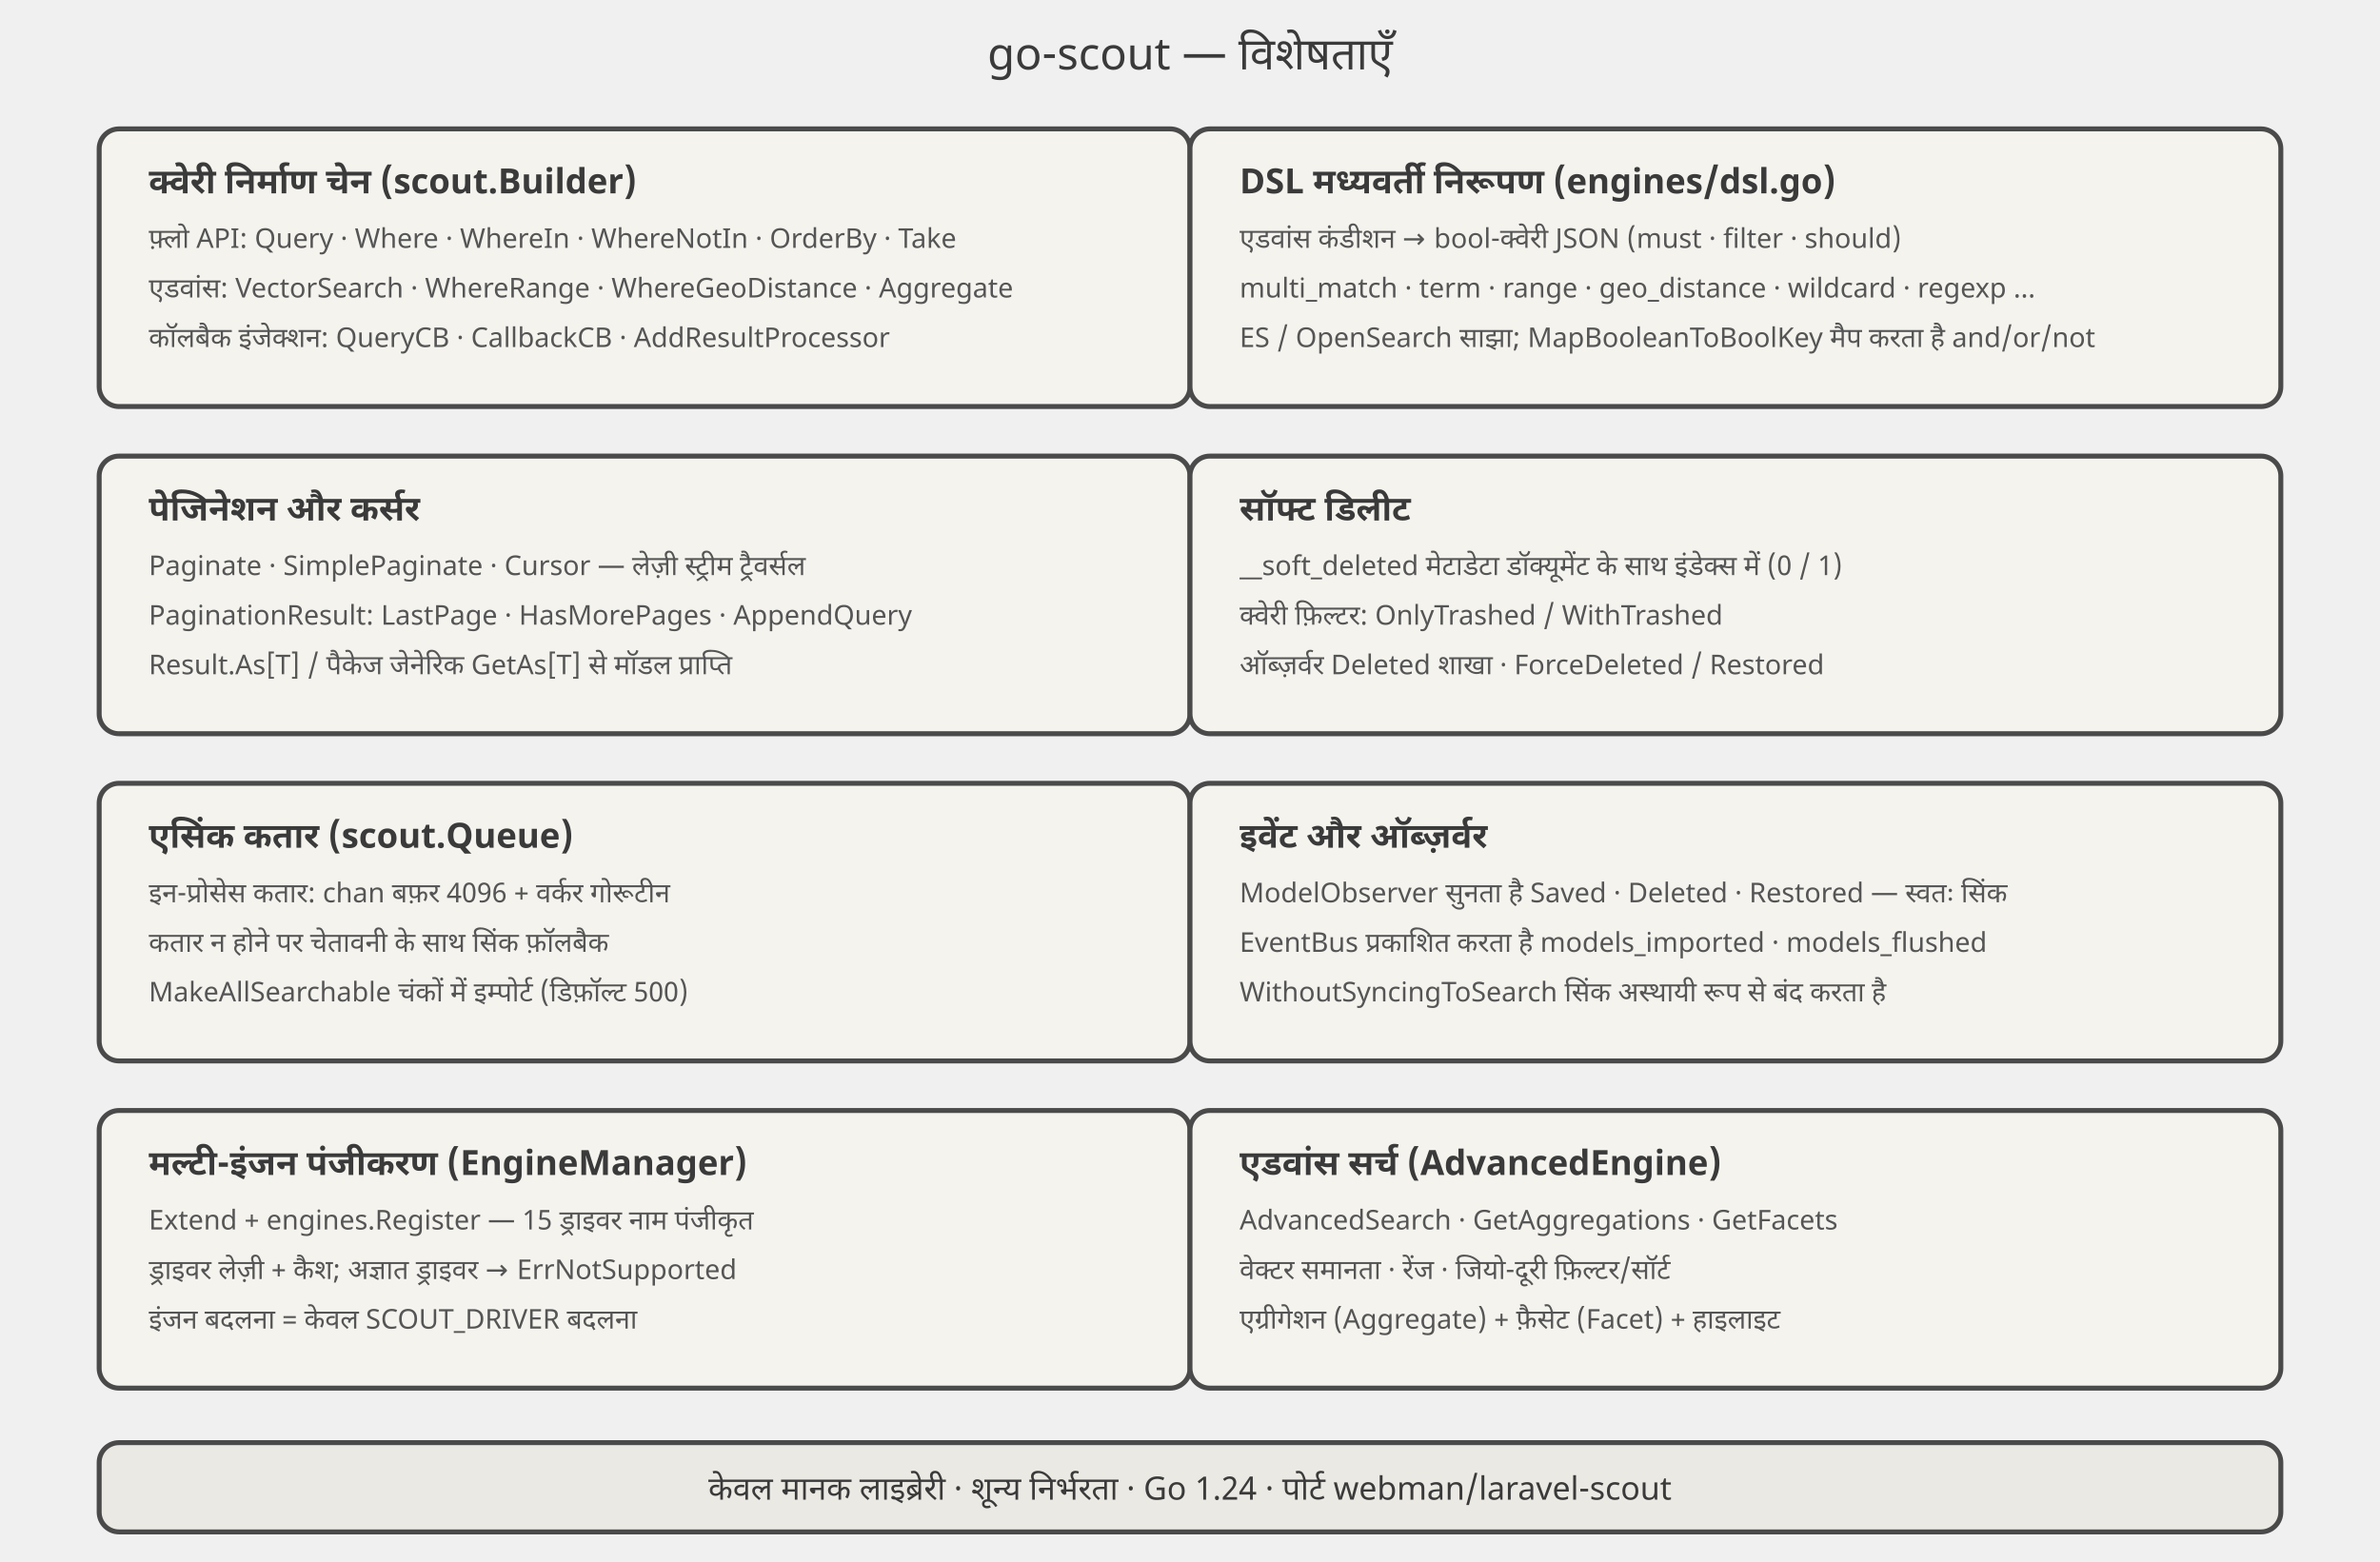
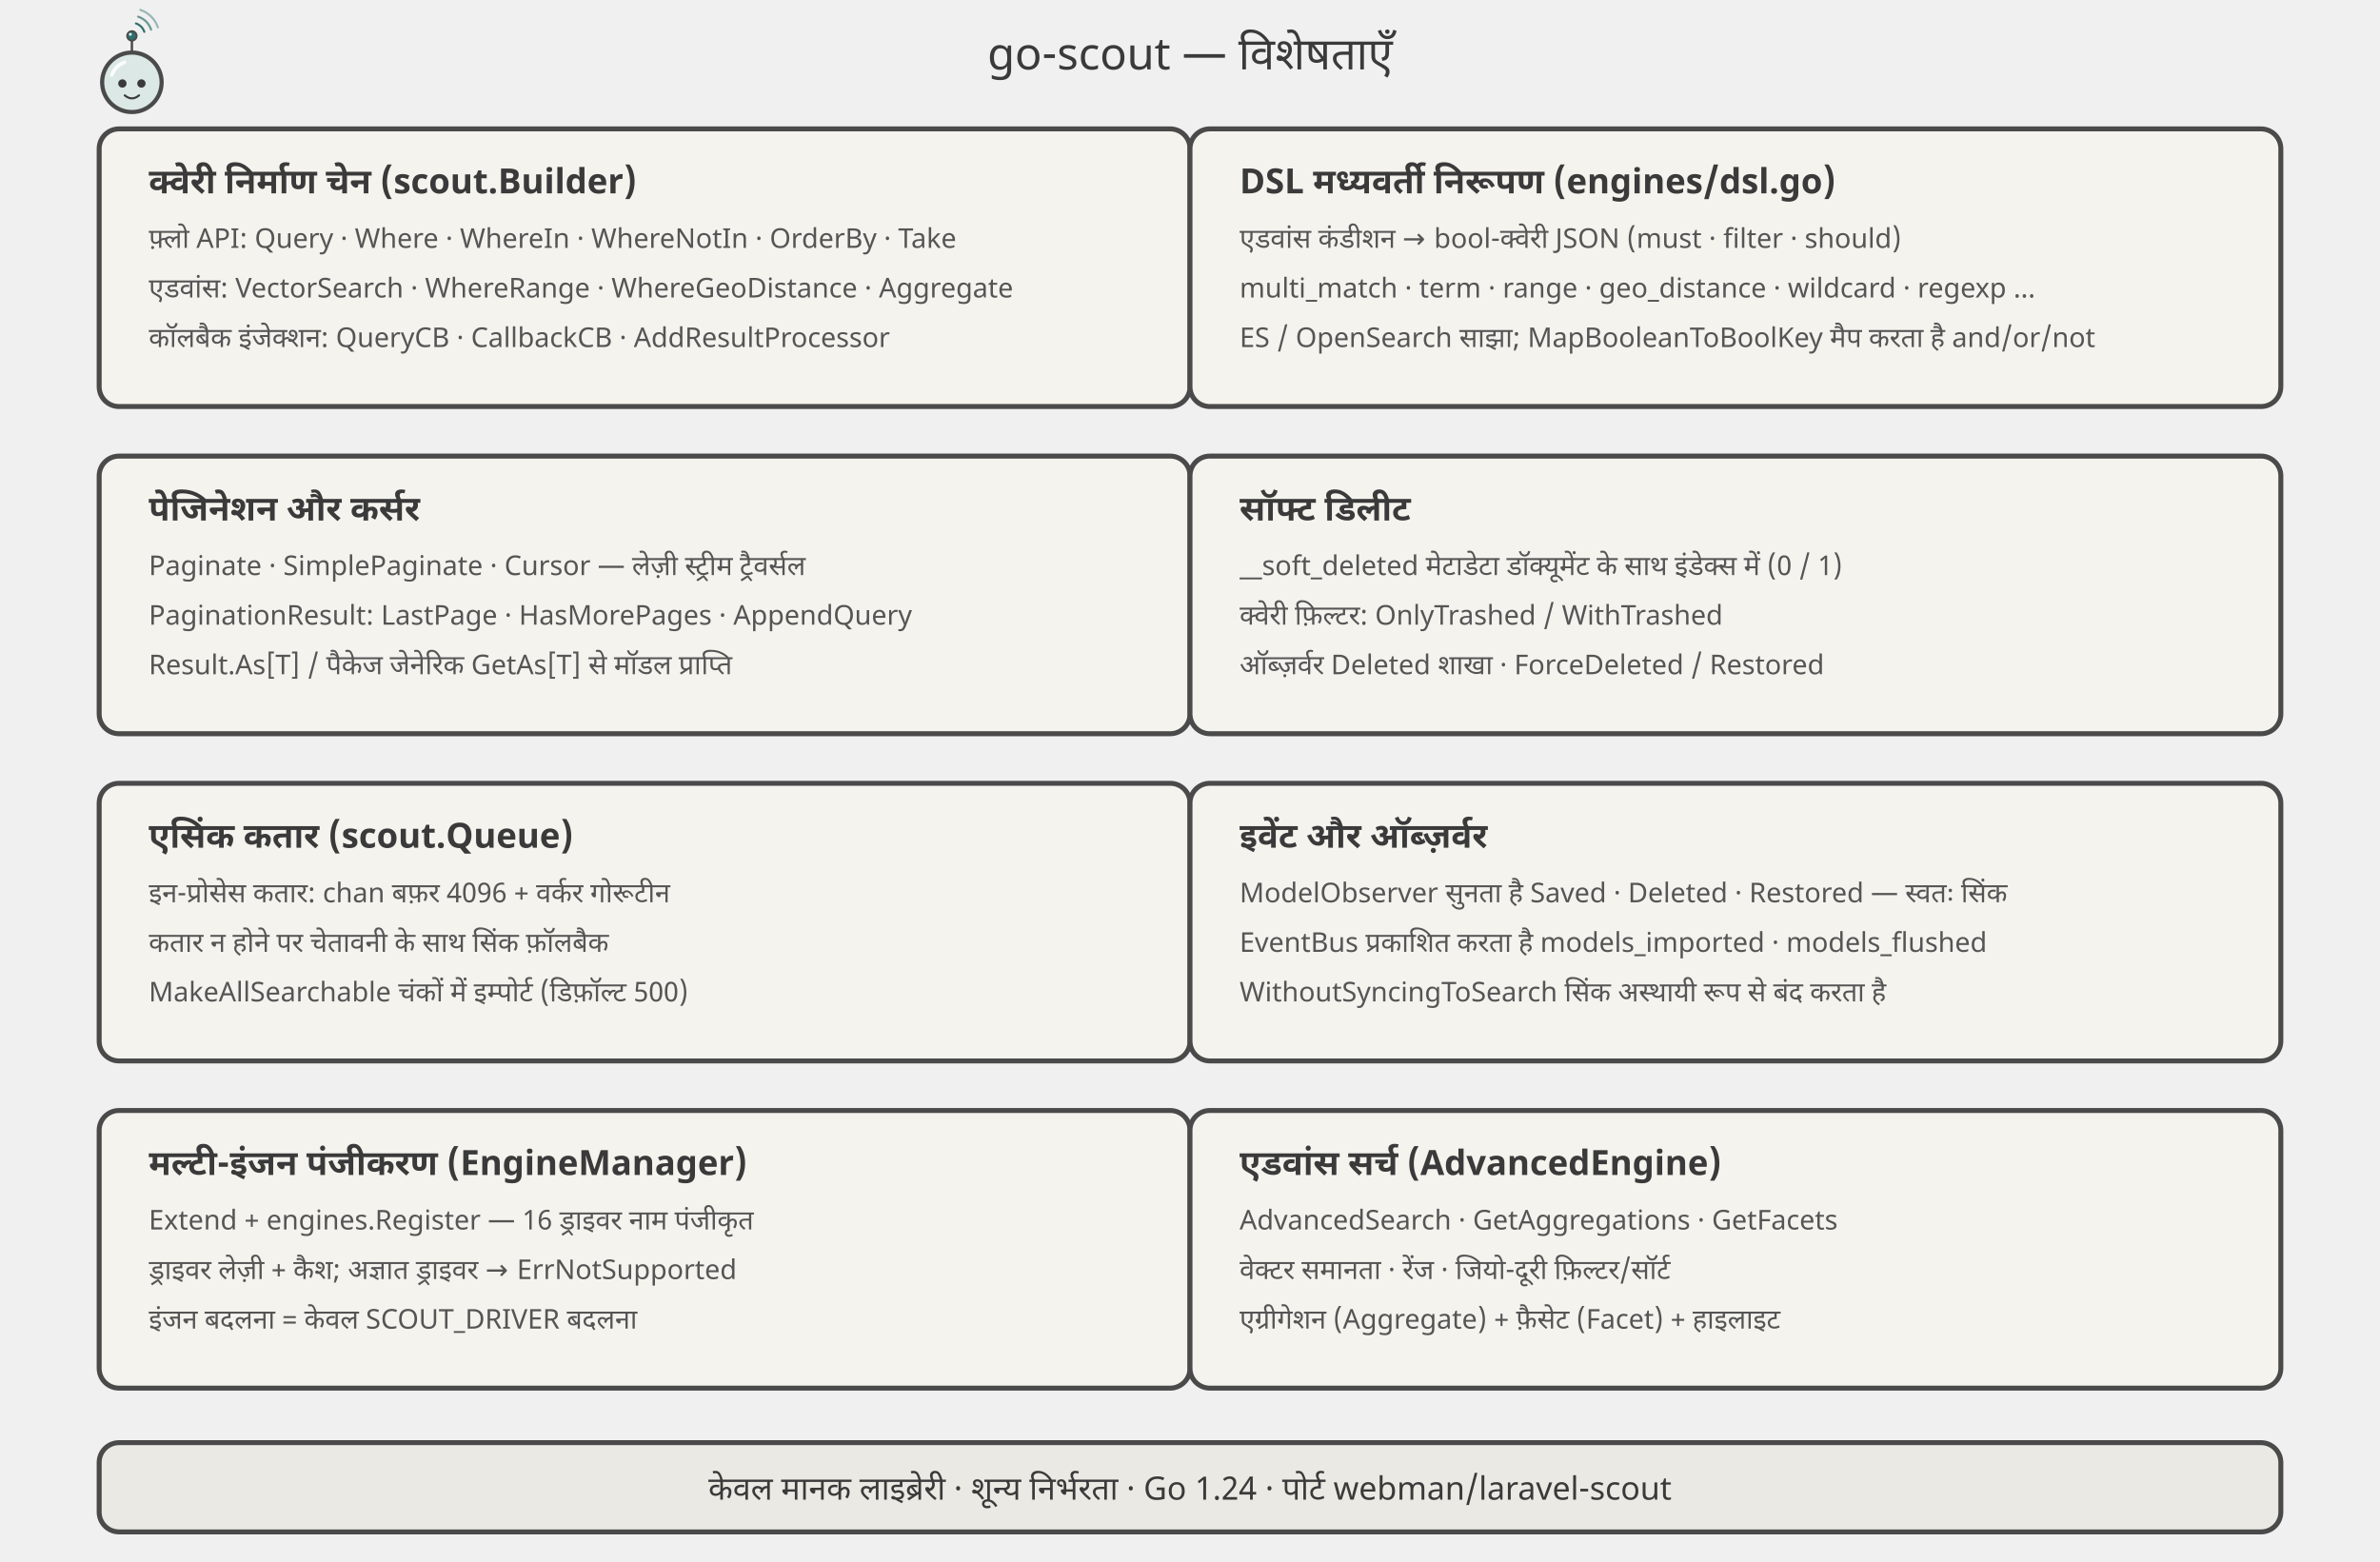
<svg xmlns="http://www.w3.org/2000/svg" viewBox="0 0 960 630" font-family="'Noto Sans Devanagari',sans-serif">
  <defs>
    <marker id="arrow" viewBox="0 0 10 10" refX="5" refY="5" markerWidth="7" markerHeight="7" orient="auto-start-reverse">
      <path d="M 0 0 L 10 5 L 0 10 z" fill="#4a4a4a" />
    </marker>
  </defs>
  <text x="480" y="28" text-anchor="middle" font-size="18" fill="#3a3a3a">go-scout — विशेषताएँ</text>
  <rect x="40" y="52" width="440" height="112" rx="8" fill="#f4f3ee" stroke="#4a4a4a" stroke-width="2" />
  <text x="60" y="78" font-size="14" font-weight="bold" fill="#3a3a3a">क्वेरी निर्माण चेन (scout.Builder)</text>
  <text x="60" y="100" font-size="11" fill="#555">फ़्लो API: Query · Where · WhereIn · WhereNotIn · OrderBy · Take</text>
  <text x="60" y="120" font-size="11" fill="#555">एडवांस: VectorSearch · WhereRange · WhereGeoDistance · Aggregate</text>
  <text x="60" y="140" font-size="11" fill="#555">कॉलबैक इंजेक्शन: QueryCB · CallbackCB · AddResultProcessor</text>
  <rect x="480" y="52" width="440" height="112" rx="8" fill="#f4f3ee" stroke="#4a4a4a" stroke-width="2" />
  <text x="500" y="78" font-size="14" font-weight="bold" fill="#3a3a3a">DSL मध्यवर्ती निरूपण (engines/dsl.go)</text>
  <text x="500" y="100" font-size="11" fill="#555">एडवांस कंडीशन → bool-क्वेरी JSON (must · filter · should)</text>
  <text x="500" y="120" font-size="11" fill="#555">multi_match · term · range · geo_distance · wildcard · regexp …</text>
  <text x="500" y="140" font-size="11" fill="#555">ES / OpenSearch साझा; MapBooleanToBoolKey मैप करता है and/or/not</text>
  <rect x="40" y="184" width="440" height="112" rx="8" fill="#f4f3ee" stroke="#4a4a4a" stroke-width="2" />
  <text x="60" y="210" font-size="14" font-weight="bold" fill="#3a3a3a">पेजिनेशन और कर्सर</text>
  <text x="60" y="232" font-size="11" fill="#555">Paginate · SimplePaginate · Cursor — लेज़ी स्ट्रीम ट्रैवर्सल</text>
  <text x="60" y="252" font-size="11" fill="#555">PaginationResult: LastPage · HasMorePages · AppendQuery</text>
  <text x="60" y="272" font-size="11" fill="#555">Result.As[T] / पैकेज जेनेरिक GetAs[T] से मॉडल प्राप्ति</text>
  <rect x="480" y="184" width="440" height="112" rx="8" fill="#f4f3ee" stroke="#4a4a4a" stroke-width="2" />
  <text x="500" y="210" font-size="14" font-weight="bold" fill="#3a3a3a">सॉफ्ट डिलीट</text>
  <text x="500" y="232" font-size="11" fill="#555">__soft_deleted मेटाडेटा डॉक्यूमेंट के साथ इंडेक्स में (0 / 1)</text>
  <text x="500" y="252" font-size="11" fill="#555">क्वेरी फ़िल्टर: OnlyTrashed / WithTrashed</text>
  <text x="500" y="272" font-size="11" fill="#555">ऑब्ज़र्वर Deleted शाखा · ForceDeleted / Restored</text>
  <rect x="40" y="316" width="440" height="112" rx="8" fill="#f4f3ee" stroke="#4a4a4a" stroke-width="2" />
  <text x="60" y="342" font-size="14" font-weight="bold" fill="#3a3a3a">एसिंक कतार (scout.Queue)</text>
  <text x="60" y="364" font-size="11" fill="#555">इन-प्रोसेस कतार: chan बफ़र 4096 + वर्कर गोरूटीन</text>
  <text x="60" y="384" font-size="11" fill="#555">कतार न होने पर चेतावनी के साथ सिंक फ़ॉलबैक</text>
  <text x="60" y="404" font-size="11" fill="#555">MakeAllSearchable चंकों में इम्पोर्ट (डिफ़ॉल्ट 500)</text>
  <rect x="480" y="316" width="440" height="112" rx="8" fill="#f4f3ee" stroke="#4a4a4a" stroke-width="2" />
  <text x="500" y="342" font-size="14" font-weight="bold" fill="#3a3a3a">इवेंट और ऑब्ज़र्वर</text>
  <text x="500" y="364" font-size="11" fill="#555">ModelObserver सुनता है Saved · Deleted · Restored — स्वतः सिंक</text>
  <text x="500" y="384" font-size="11" fill="#555">EventBus प्रकाशित करता है models_imported · models_flushed</text>
  <text x="500" y="404" font-size="11" fill="#555">WithoutSyncingToSearch सिंक अस्थायी रूप से बंद करता है</text>
  <rect x="40" y="448" width="440" height="112" rx="8" fill="#f4f3ee" stroke="#4a4a4a" stroke-width="2" />
  <text x="60" y="474" font-size="14" font-weight="bold" fill="#3a3a3a">मल्टी-इंजन पंजीकरण (EngineManager)</text>
-   <text x="60" y="496" font-size="11" fill="#555">Extend + engines.Register — 15 ड्राइवर नाम पंजीकृत</text>
+   <text x="60" y="496" font-size="11" fill="#555">Extend + engines.Register — 16 ड्राइवर नाम पंजीकृत</text>
  <text x="60" y="516" font-size="11" fill="#555">ड्राइवर लेज़ी + कैश; अज्ञात ड्राइवर → ErrNotSupported</text>
  <text x="60" y="536" font-size="11" fill="#555">इंजन बदलना = केवल SCOUT_DRIVER बदलना</text>
  <rect x="480" y="448" width="440" height="112" rx="8" fill="#f4f3ee" stroke="#4a4a4a" stroke-width="2" />
  <text x="500" y="474" font-size="14" font-weight="bold" fill="#3a3a3a">एडवांस सर्च (AdvancedEngine)</text>
  <text x="500" y="496" font-size="11" fill="#555">AdvancedSearch · GetAggregations · GetFacets</text>
  <text x="500" y="516" font-size="11" fill="#555">वेक्टर समानता · रेंज · जियो-दूरी फ़िल्टर/सॉर्ट</text>
  <text x="500" y="536" font-size="11" fill="#555">एग्रीगेशन (Aggregate) + फ़ैसेट (Facet) + हाइलाइट</text>
  <rect x="40" y="582" width="880" height="36" rx="8" fill="#ebe9e3" stroke="#4a4a4a" stroke-width="2" />
  <text x="480" y="605" text-anchor="middle" font-size="13" fill="#3a3a3a">केवल मानक लाइब्रेरी · शून्य निर्भरता · Go 1.24 · पोर्ट webman/laravel-scout</text>
+   <g transform="translate(22,2) scale(0.24)">
+     <g fill="none" stroke="#2f6f6a" stroke-width="3.5" stroke-linecap="round">
+       <path d="M 136.8 31.1 A 22 22 0 0 1 150.9 45.2" />
+       <path d="M 140.5 19.7 A 34 34 0 0 1 162.3 41.5" opacity=".7" />
+       <path d="M 144.2 8.3 A 46 46 0 0 1 173.7 37.8" opacity=".45" />
+     </g>
+     <line x1="130" y1="82" x2="130" y2="58" stroke="#4a4a4a" stroke-width="4" stroke-linecap="round" />
+     <circle cx="130" cy="52" r="8" fill="#2f6f6a" stroke="#4a4a4a" stroke-width="3" />
+     <circle cx="127.4" cy="49.4" r="2.4" fill="#ffffff" opacity=".9" />
+     <circle cx="130" cy="130" r="50" fill="#dbe8e5" stroke="#4a4a4a" stroke-width="7" />
+     <path d="M 96.2 117.7 A 36 36 0 0 1 117.7 96.2" fill="none" stroke="#ffffff" stroke-width="6" stroke-linecap="round" opacity=".9" />
+     <circle cx="114" cy="132" r="7" fill="#3a3a3a" />
+     <circle cx="146" cy="132" r="7" fill="#3a3a3a" />
+     <path d="M 118 152 Q 130 162 142 152" fill="none" stroke="#3a3a3a" stroke-width="3.5" stroke-linecap="round" />
+   </g>
</svg>
